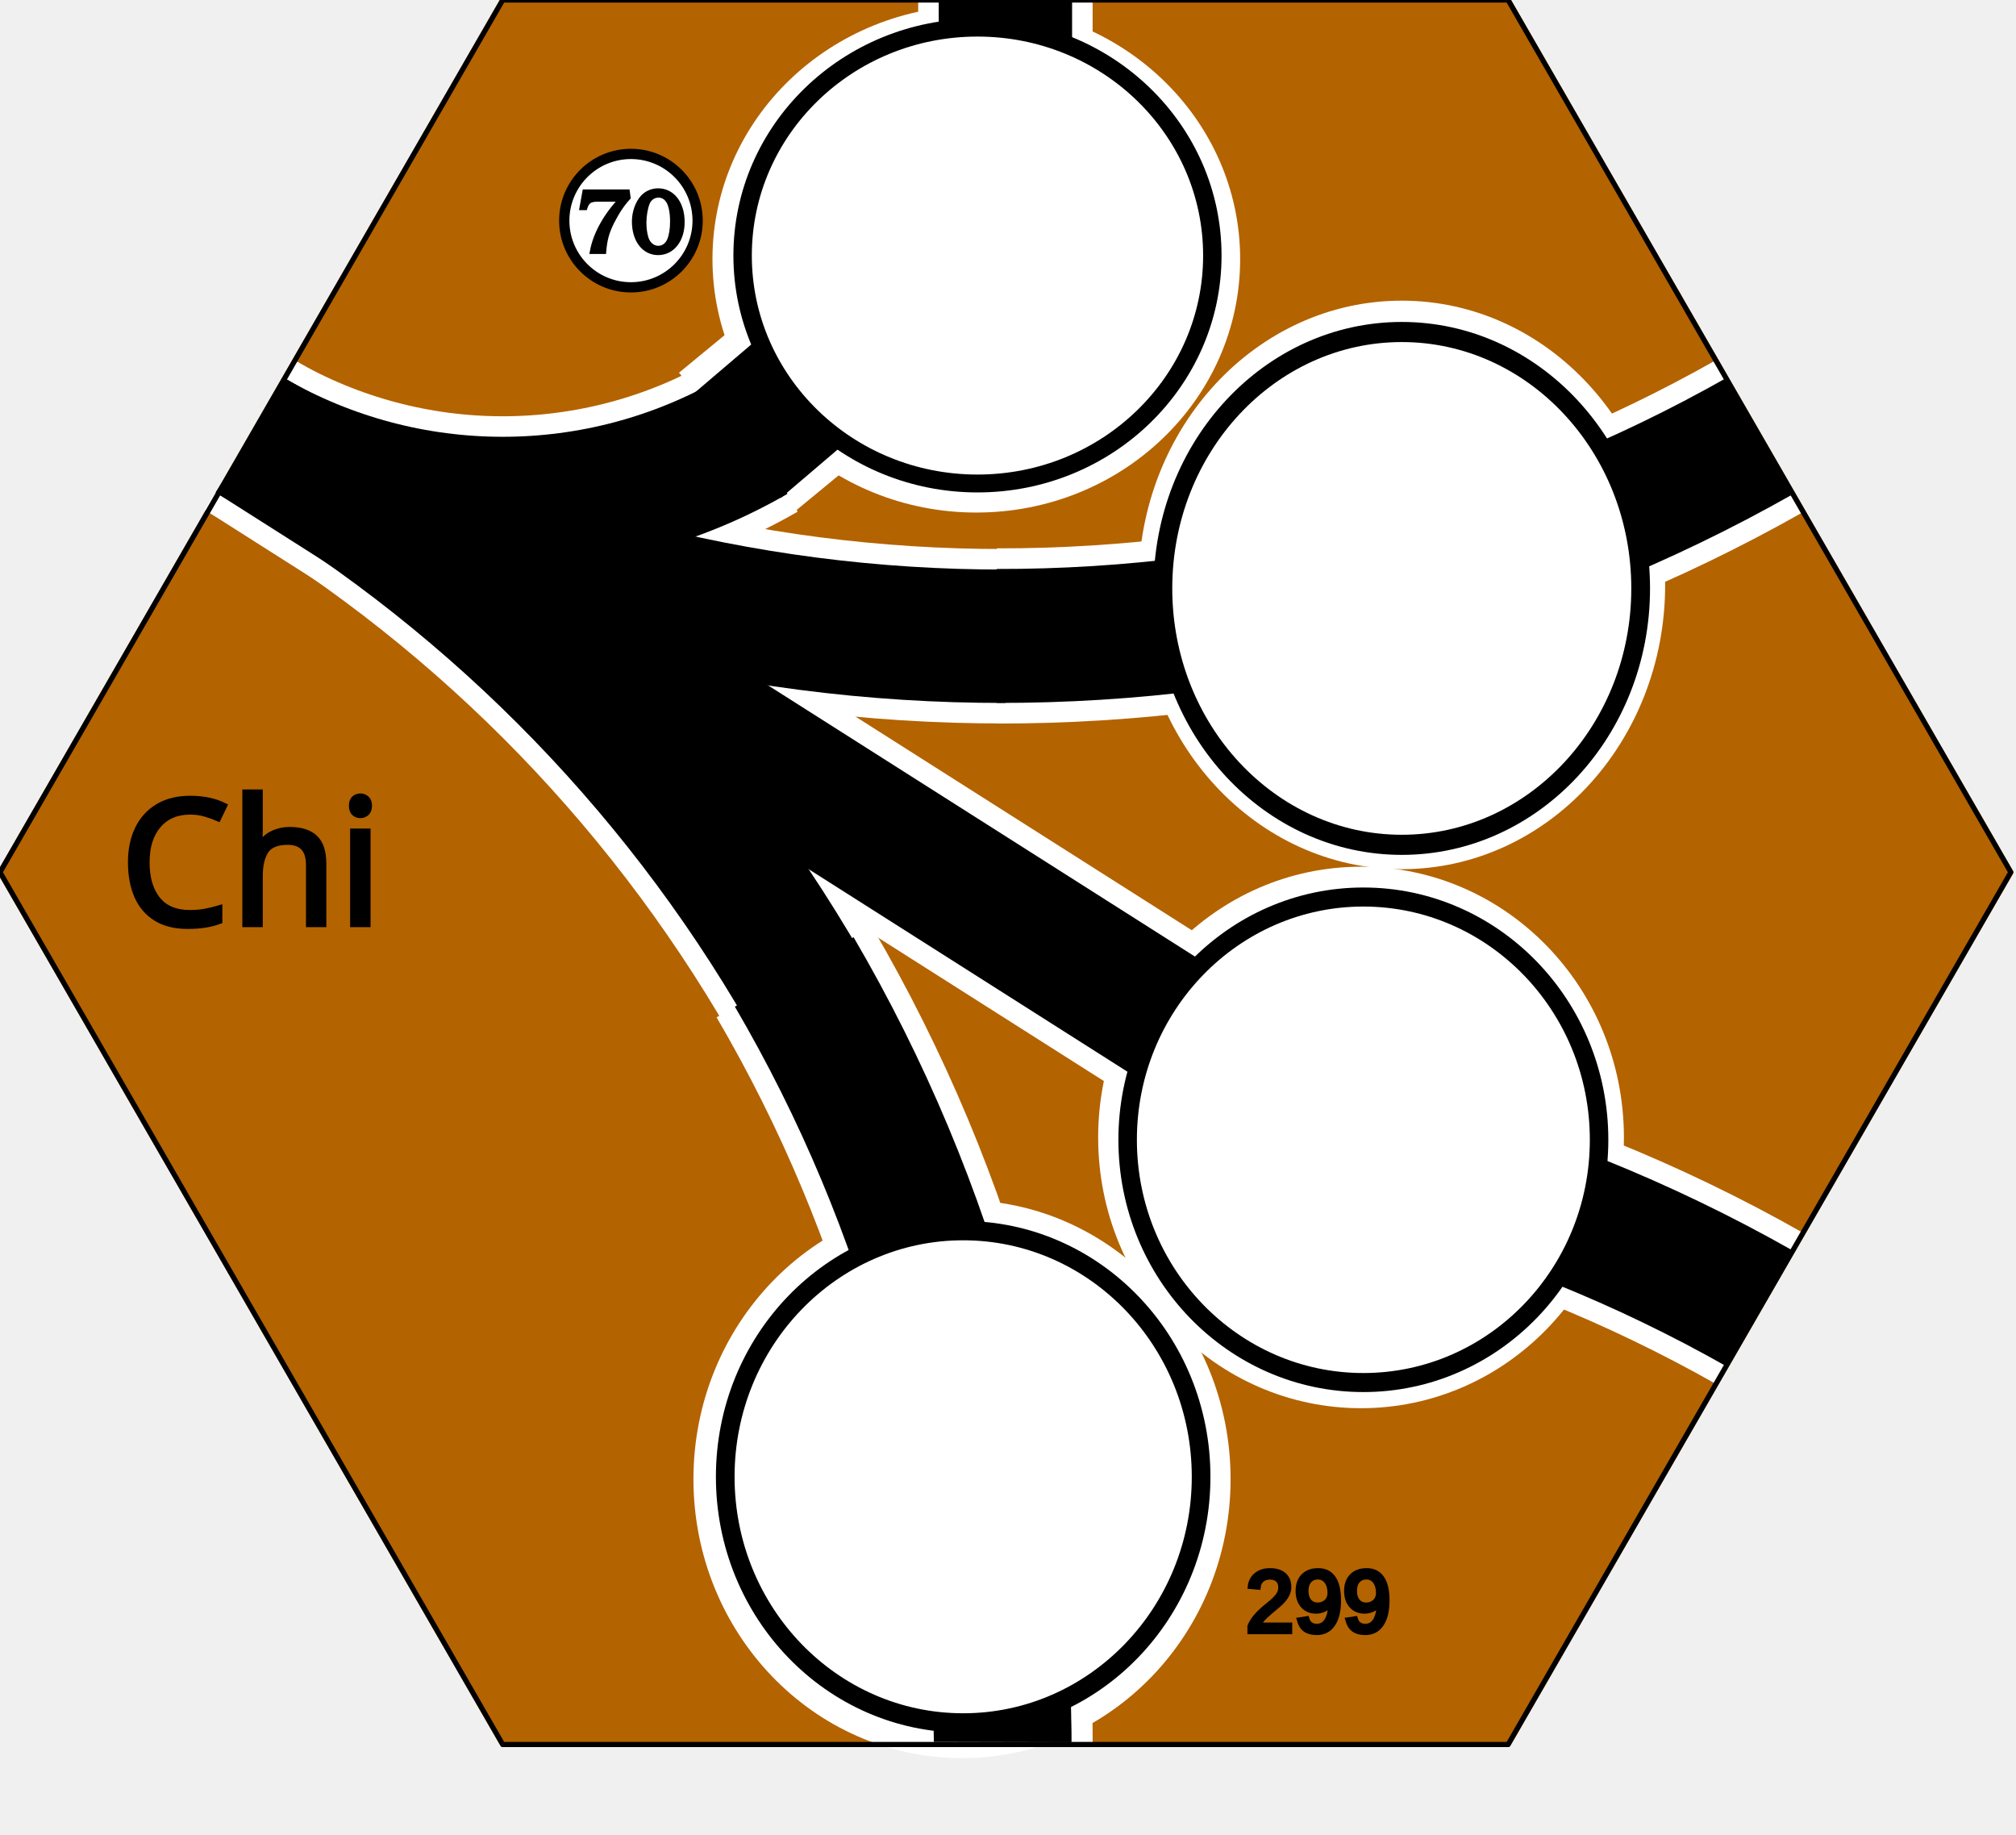
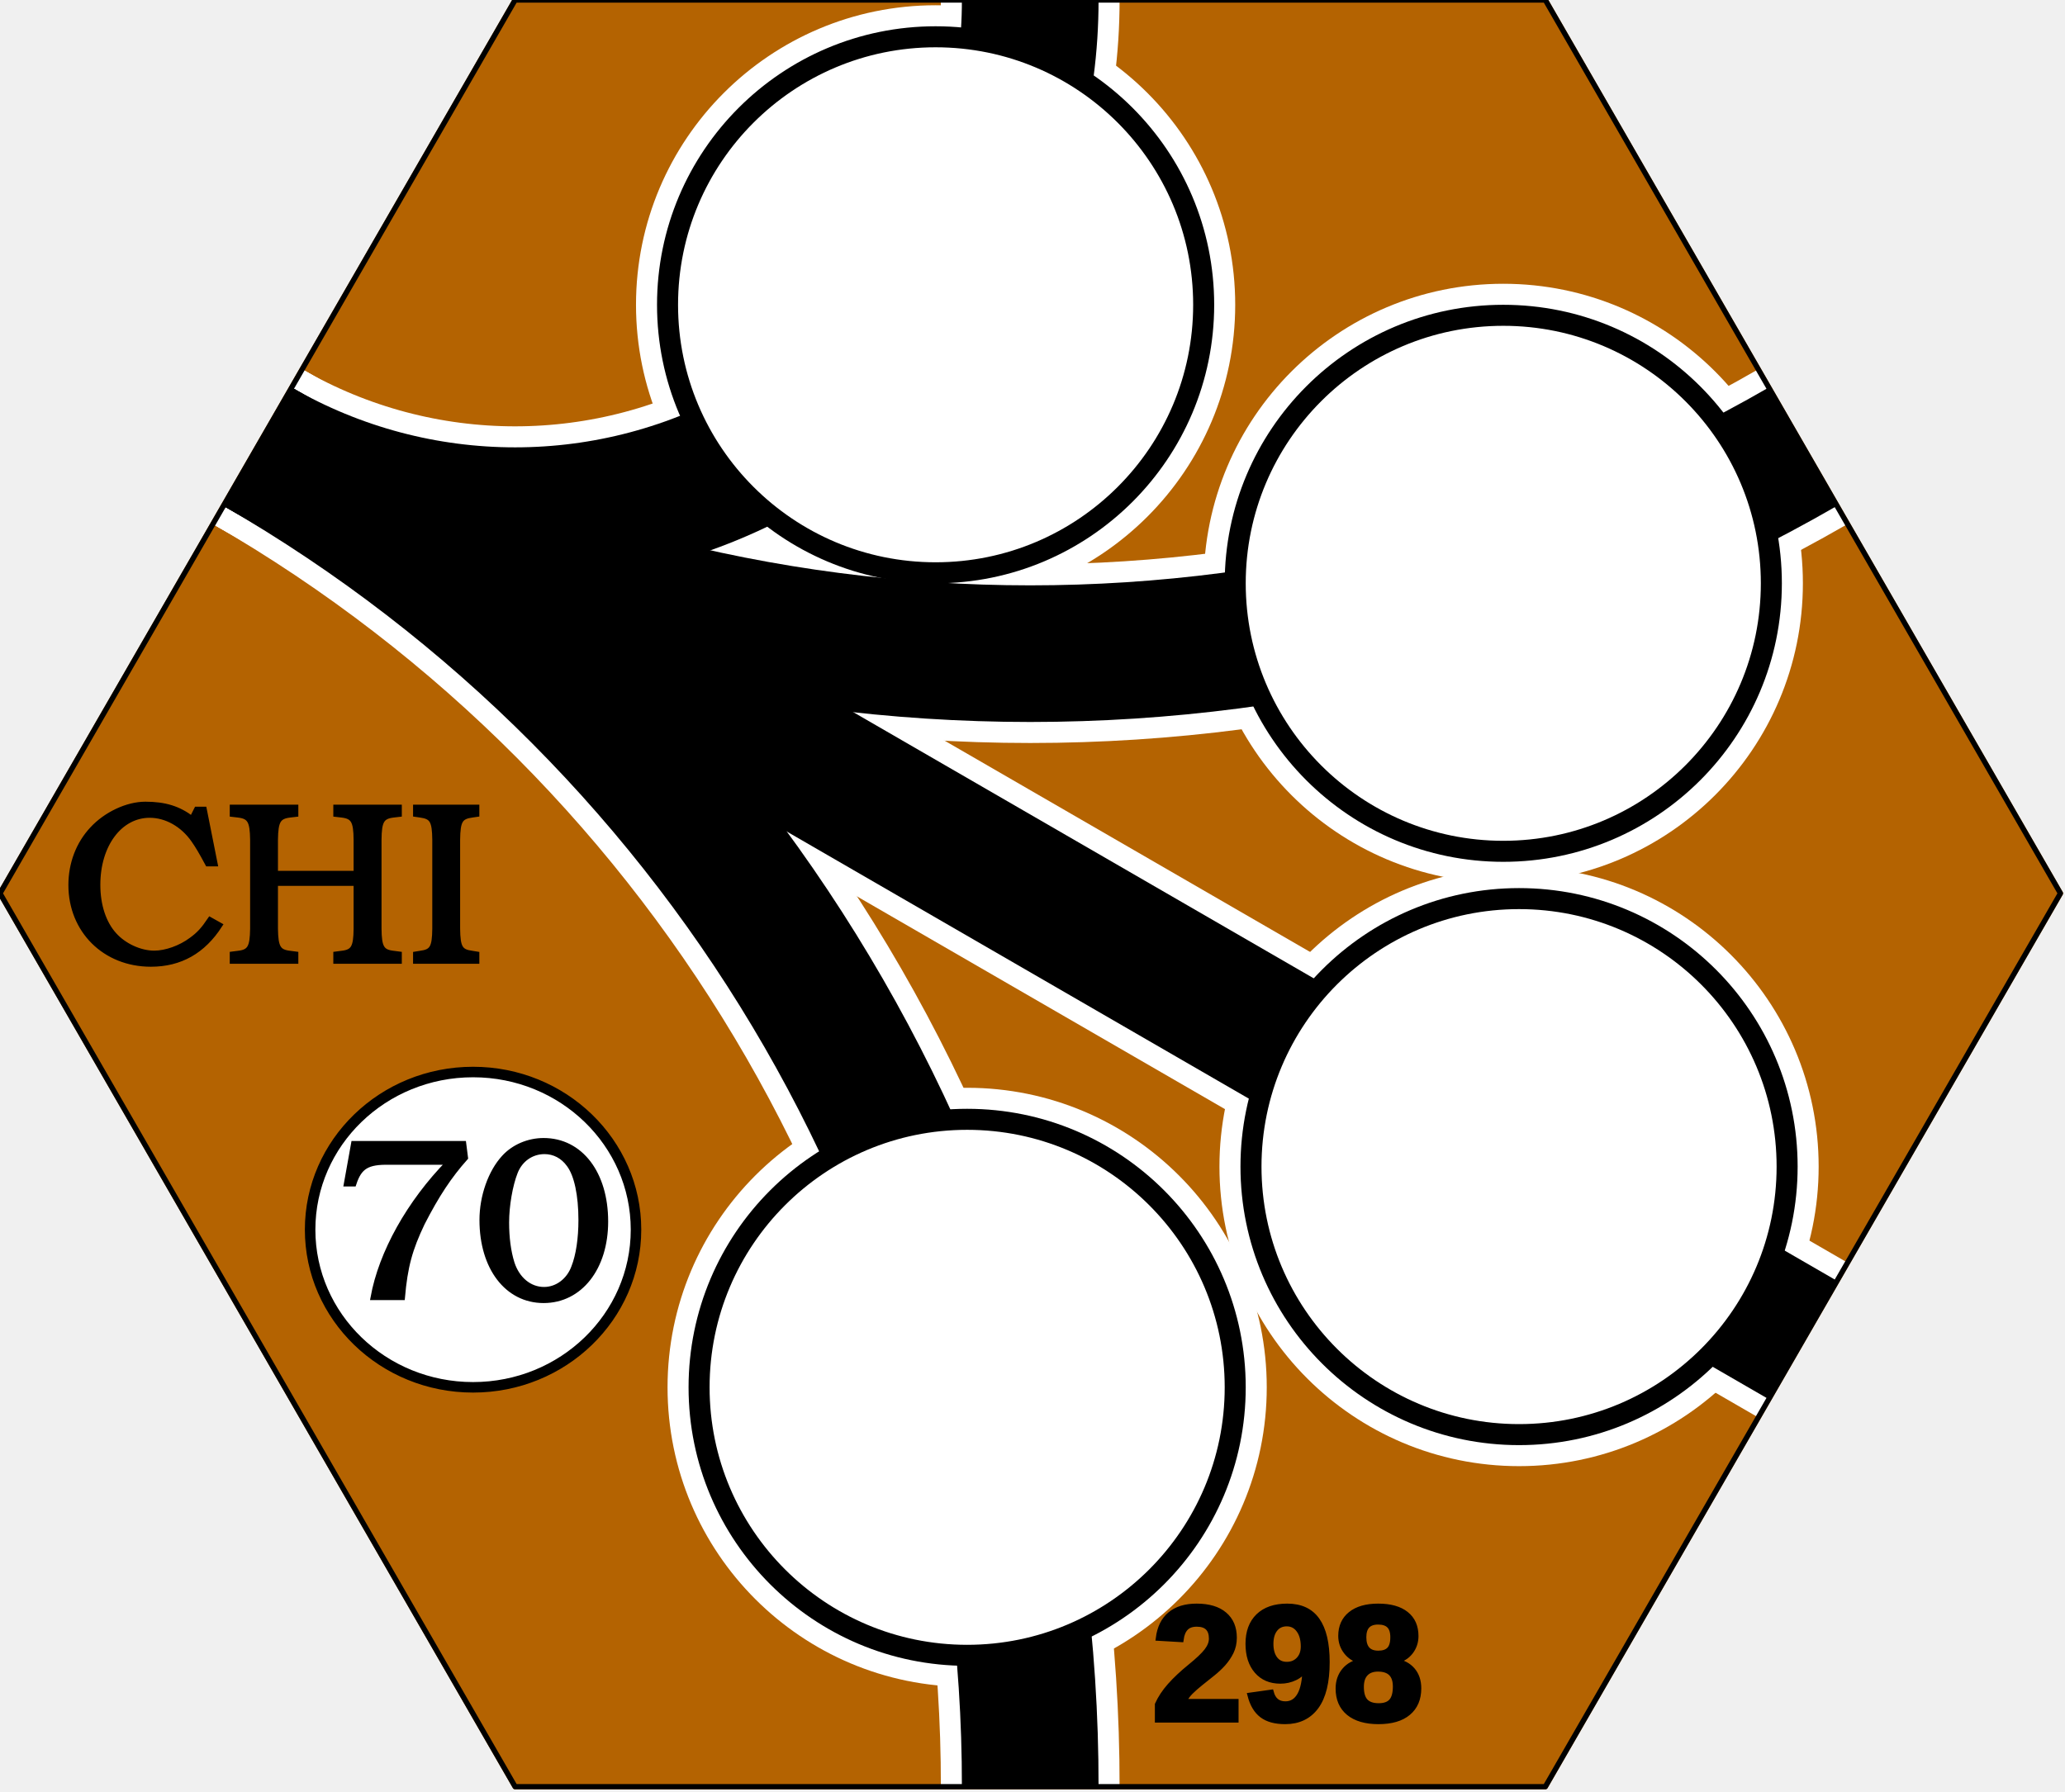
- <svg version="1.1" id="svg3282" width="393.009" height="357.5">
-   <defs id="defs3366" />
-   <path d=" M 98,0 L 294,0 L 392,170 L 294,340 L 98,340 L 0,170 Z" id="path3284" stroke-linejoin="round" stroke-width="1" stroke="#B46301" fill="#B46301" />
-   <text x="257" y="318" dy="0" font-size="17" id="text3286" style="font-size:17px;text-anchor:middle;fill:#000000;stroke:#000000;font-family:Arial">299</text>
-   <circle cx="196" cy="43" r="51" id="circle3288" transform="matrix(0.9023566,0,0,0.8667579,13.46456,13.21849)" style="fill:#ffffff;stroke:#ffffff;stroke-width:12" />
-   <circle cx="271" cy="114" r="51" id="circle3290" transform="matrix(0.9007696,0,0,0.9719671,29.16086,3.19576)" style="fill:#ffffff;stroke:#ffffff;stroke-width:12" />
-   <circle cx="271" cy="226" r="51" id="circle3292" transform="matrix(0.8990692,0,0,0.9257682,21.6787,12.46448)" style="fill:#ffffff;stroke:#ffffff;stroke-width:12" />
-   <circle cx="183" cy="291" r="51" id="circle3294" transform="matrix(0.9185155,0,0,0.9541142,19.4505,10.62946)" style="fill:#ffffff;stroke:#ffffff;stroke-width:12" />
-   <path d="m 195.449,339.491 a 102.075,100.044 0 0 0 -13.541,-50.022" id="path3296" style="fill:none;stroke:#ffffff;stroke-width:35.06;stroke-linecap:butt;stroke-linejoin:round" />
-   <path d="M 49,85 A 294,294 0 0,0 196,124" fill="none" stroke="#FFFFFF" stroke-width="34" stroke-linecap="butt" stroke-linejoin="round" id="path3298" />
-   <path d="M 194.269,123.944 A 297.293,293.152 0 0 0 342.916,85.056" id="path3300" style="fill:none;stroke:#ffffff;stroke-width:34.141;stroke-linecap:butt;stroke-linejoin:round" />
-   <path d="M 157,193 A 294,294 0 0,0 49,85" fill="none" stroke="#FFFFFF" stroke-width="34" stroke-linecap="butt" stroke-linejoin="round" id="path3302" />
-   <path d="M 195.449,339.491 A 306.226,300.133 0 0 0 154.827,189.424" id="path3304" style="fill:none;stroke:#ffffff;stroke-width:35.06;stroke-linecap:butt;stroke-linejoin:round" />
-   <path d="M 49,85 A 98,98 0 0,0 147,85" fill="none" stroke="#FFFFFF" stroke-width="34" stroke-linecap="butt" stroke-linejoin="round" id="path3306" />
-   <path d="M 143.565,86.238 195.35,43.578" id="path3308" style="fill:none;stroke:#ffffff;stroke-width:35.227;stroke-linecap:butt;stroke-linejoin:round" />
-   <path d="M 196,43 L 196,0" fill="none" stroke="#FFFFFF" stroke-width="34" stroke-linecap="butt" stroke-linejoin="round" id="path3310" />
-   <path d="M 343,255 A 294,294 0 0,0 271,226" fill="none" stroke="#FFFFFF" stroke-width="34" stroke-linecap="butt" stroke-linejoin="round" id="path3312" />
-   <path d="M 271,226 L 49,85" fill="none" stroke="#FFFFFF" stroke-width="34" stroke-linecap="butt" stroke-linejoin="round" id="path3314" />
-   <path d="m 195.449,339.491 a 102.075,100.044 0 0 0 -13.541,-50.022" id="path3316" style="fill:none;stroke:#000000;stroke-width:26.81;stroke-linecap:butt;stroke-linejoin:round" />
-   <path d="M 49,85 A 294,294 0 0,0 196,124" fill="none" stroke="#000000" stroke-width="26" stroke-linecap="butt" stroke-linejoin="round" id="path3318" />
-   <path d="M 194.269,123.944 A 297.293,293.152 0 0 0 342.916,85.056" id="path3320" style="fill:none;stroke:#000000;stroke-width:26.107;stroke-linecap:butt;stroke-linejoin:round" />
-   <path d="M 157,193 A 294,294 0 0,0 49,85" fill="none" stroke="#000000" stroke-width="26" stroke-linecap="butt" stroke-linejoin="round" id="path3322" />
-   <path d="M 195.449,339.491 A 306.226,300.133 0 0 0 154.827,189.424" id="path3324" style="fill:none;stroke:#000000;stroke-width:26.81;stroke-linecap:butt;stroke-linejoin:round" />
-   <path d="M 49,85 A 98,98 0 0,0 147,85" fill="none" stroke="#000000" stroke-width="26" stroke-linecap="butt" stroke-linejoin="round" id="path3326" />
-   <path d="M 143.633,86.953 193.74,44.26" id="path3328" style="fill:none;stroke:#000000;stroke-width:26.508;stroke-linecap:butt;stroke-linejoin:round" />
-   <path d="M 196,43 L 196,0" fill="none" stroke="#000000" stroke-width="26" stroke-linecap="butt" stroke-linejoin="round" id="path3330" />
-   <path d="M 343,255 A 294,294 0 0,0 271,226" fill="none" stroke="#000000" stroke-width="26" stroke-linecap="butt" stroke-linejoin="round" id="path3332" />
-   <path d="M 271,226 L 49,85" fill="none" stroke="#000000" stroke-width="26" stroke-linecap="butt" stroke-linejoin="round" id="path3334" />
-   <circle cx="196" cy="43" r="51" id="circle3336" transform="matrix(0.8977415,0,0,0.8710425,14.59607,12.35343)" style="fill:#ffffff;stroke:#000000;stroke-width:4" />
-   <ellipse rx="13" ry="13" cx="123" cy="43" fill="#FFFFFF" stroke="#000000" stroke-width="2" stroke-linejoin="round" id="ellipse3338" />
-   <text x="123" y="49" dy="0" font-size="17" id="text3340" style="font-size:17px;text-anchor:middle;fill:#000000;stroke:#000000;font-family:Bookman Old Style">70</text>
-   <circle cx="271" cy="114" r="51" id="circle3342" transform="matrix(0.9131244,0,0,0.979872,25.8127,2.975417)" style="fill:#ffffff;stroke:#000000;stroke-width:4" />
-   <circle cx="271" cy="226" r="51" id="circle3348" transform="matrix(0.9010158,0,0,0.9277148,21.60507,12.47845)" style="fill:#ffffff;stroke:#000000;stroke-width:4" />
-   <circle cx="183" cy="291" r="51" id="circle3354" transform="matrix(0.9094969,0,0,0.9406458,21.32784,14.09489)" style="fill:#ffffff;stroke:#000000;stroke-width:4" />
-   <text x="49" y="170" dy="0.3em" fill="#000000" stroke="#000000" text-anchor="middle" font-family="TimpaniHeavy" font-size="34" id="text3360">Chi</text>
-   <path d=" M 98,0 L 294,0 L 392,170 L 294,340 L 98,340 L 0,170 Z" fill="none" stroke="black" stroke-width="1" stroke-linejoin="round" id="path3362" />
+ <svg xmlns="http://www.w3.org/2000/svg" version="1.1">
+   <path d=" M 98,0 L 294,0 L 392,170 L 294,340 L 98,340 L 0,170 Z" fill="#B46301" stroke="#B46301" stroke-width="1" stroke-linejoin="round" />
+   <text x="245" y="318" dy="0.3em" fill="#000000" stroke="#000000" text-anchor="middle" font-family="Arial" font-size="31" font-weight="bold">298</text>
+   <path d="M 49,85 L 343,255" fill="none" stroke="#FFFFFF" stroke-width="34" stroke-linecap="butt" stroke-linejoin="round" />
+   <path d="M 196,340 A 294,294 0 0,0 49,85" fill="none" stroke="#FFFFFF" stroke-width="34" stroke-linecap="butt" stroke-linejoin="round" />
+   <path d="M 49,85 A 294,294 0 0,0 343,85" fill="none" stroke="#FFFFFF" stroke-width="34" stroke-linecap="butt" stroke-linejoin="round" />
+   <path d="M 49,85 A 98,98 0 0,0 196,0" fill="none" stroke="#FFFFFF" stroke-width="34" stroke-linecap="butt" stroke-linejoin="round" />
+   <circle cx="178" cy="58" r="51" fill="#FFFFFF" stroke="#FFFFFF" stroke-width="12" />
+   <circle cx="286" cy="111" r="51" fill="#FFFFFF" stroke="#FFFFFF" stroke-width="12" />
+   <circle cx="289" cy="222" r="51" fill="#FFFFFF" stroke="#FFFFFF" stroke-width="12" />
+   <circle cx="184" cy="264" r="51" fill="#FFFFFF" stroke="#FFFFFF" stroke-width="12" />
+   <path d="M 49,85 L 343,255" fill="none" stroke="#000000" stroke-width="26" stroke-linecap="butt" stroke-linejoin="round" />
+   <path d="M 196,340 A 294,294 0 0,0 49,85" fill="none" stroke="#000000" stroke-width="26" stroke-linecap="butt" stroke-linejoin="round" />
+   <path d="M 49,85 A 294,294 0 0,0 343,85" fill="none" stroke="#000000" stroke-width="26" stroke-linecap="butt" stroke-linejoin="round" />
+   <path d="M 49,85 A 98,98 0 0,0 196,0" fill="none" stroke="#000000" stroke-width="26" stroke-linecap="butt" stroke-linejoin="round" />
+   <circle cx="178" cy="58" r="51" fill="#FFFFFF" stroke="#000000" stroke-width="4" />
+   <circle cx="286" cy="111" r="51" fill="#FFFFFF" stroke="#000000" stroke-width="4" />
+   <circle cx="289" cy="222" r="51" fill="#FFFFFF" stroke="#000000" stroke-width="4" />
+   <circle cx="184" cy="264" r="51" fill="#FFFFFF" stroke="#000000" stroke-width="4" />
+   <ellipse rx="31" ry="30" cx="90" cy="234" fill="#FFFFFF" stroke="#000000" stroke-width="2" stroke-linejoin="round" />
+   <text x="90" y="234" dy="0.3em" fill="#000000" stroke="#000000" text-anchor="middle" font-family="Bookman Old Style" font-size="43">70</text>
+   <text x="52" y="170" dy="0.3em" fill="#000000" stroke="#000000" text-anchor="middle" font-family="Bookman Old Style" font-size="43">CHI</text>
+   <path d=" M 98,0 L 294,0 L 392,170 L 294,340 L 98,340 L 0,170 Z" fill="none" stroke="black" stroke-width="1" stroke-linejoin="round" />
</svg>
